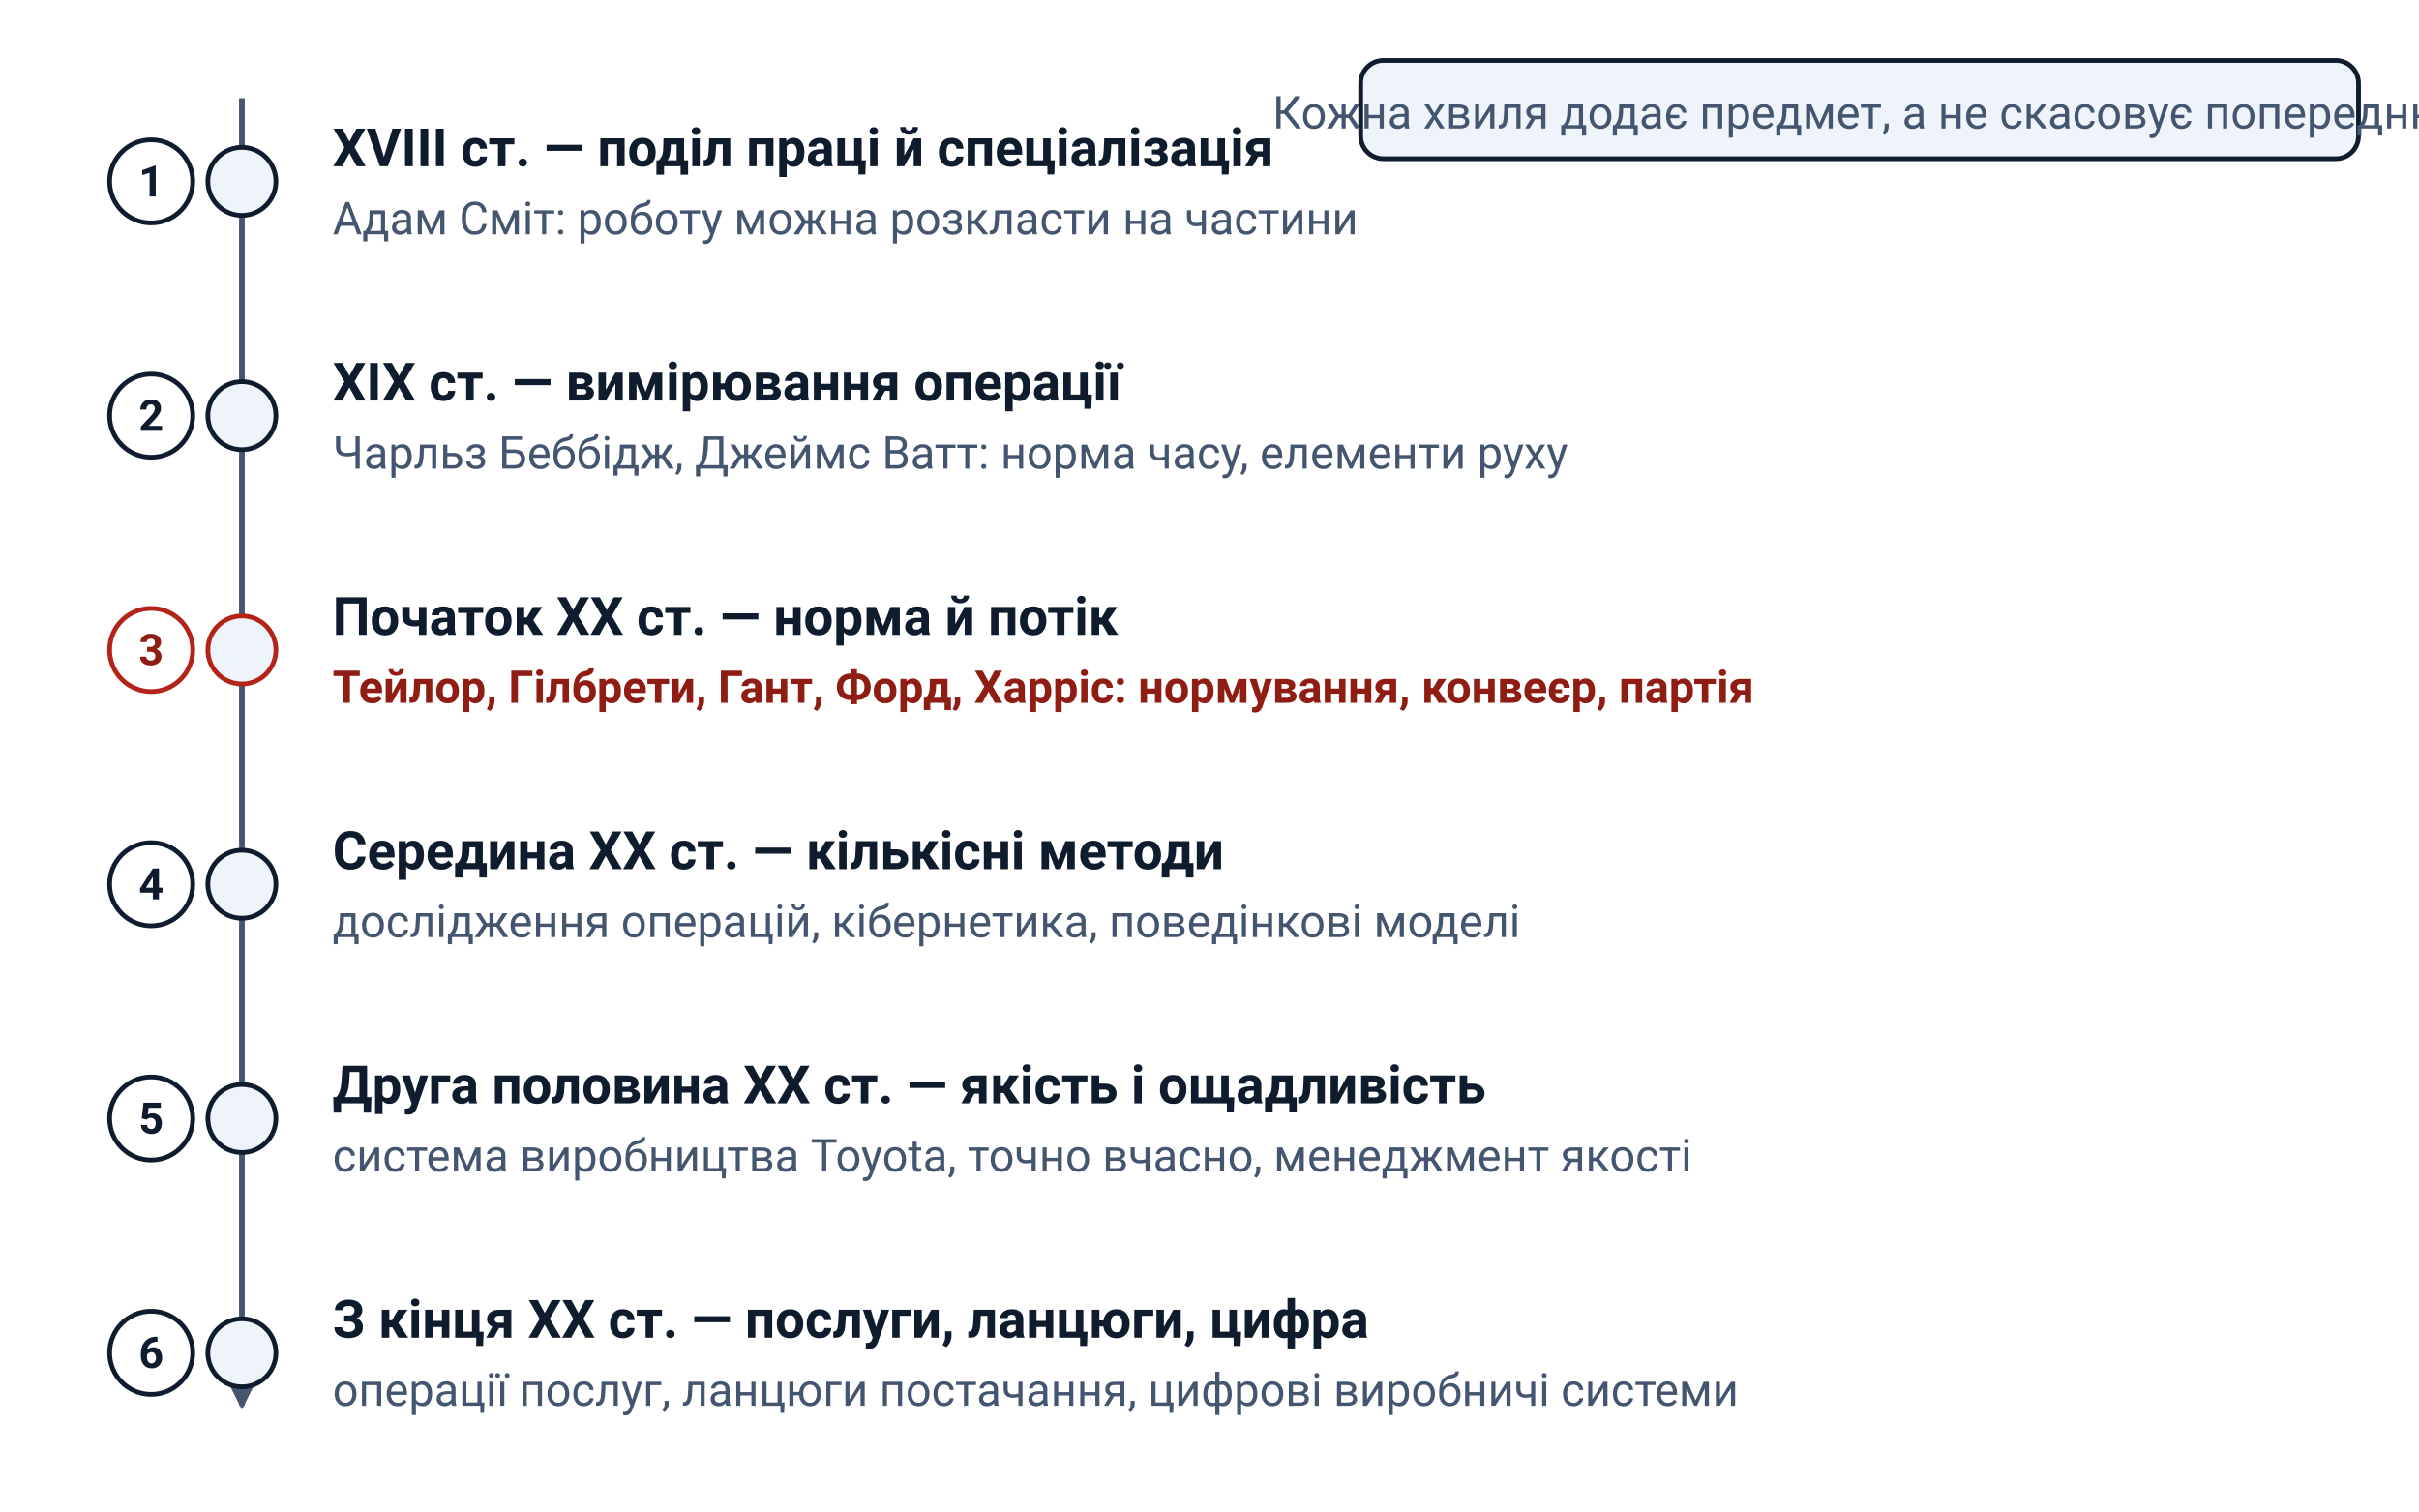
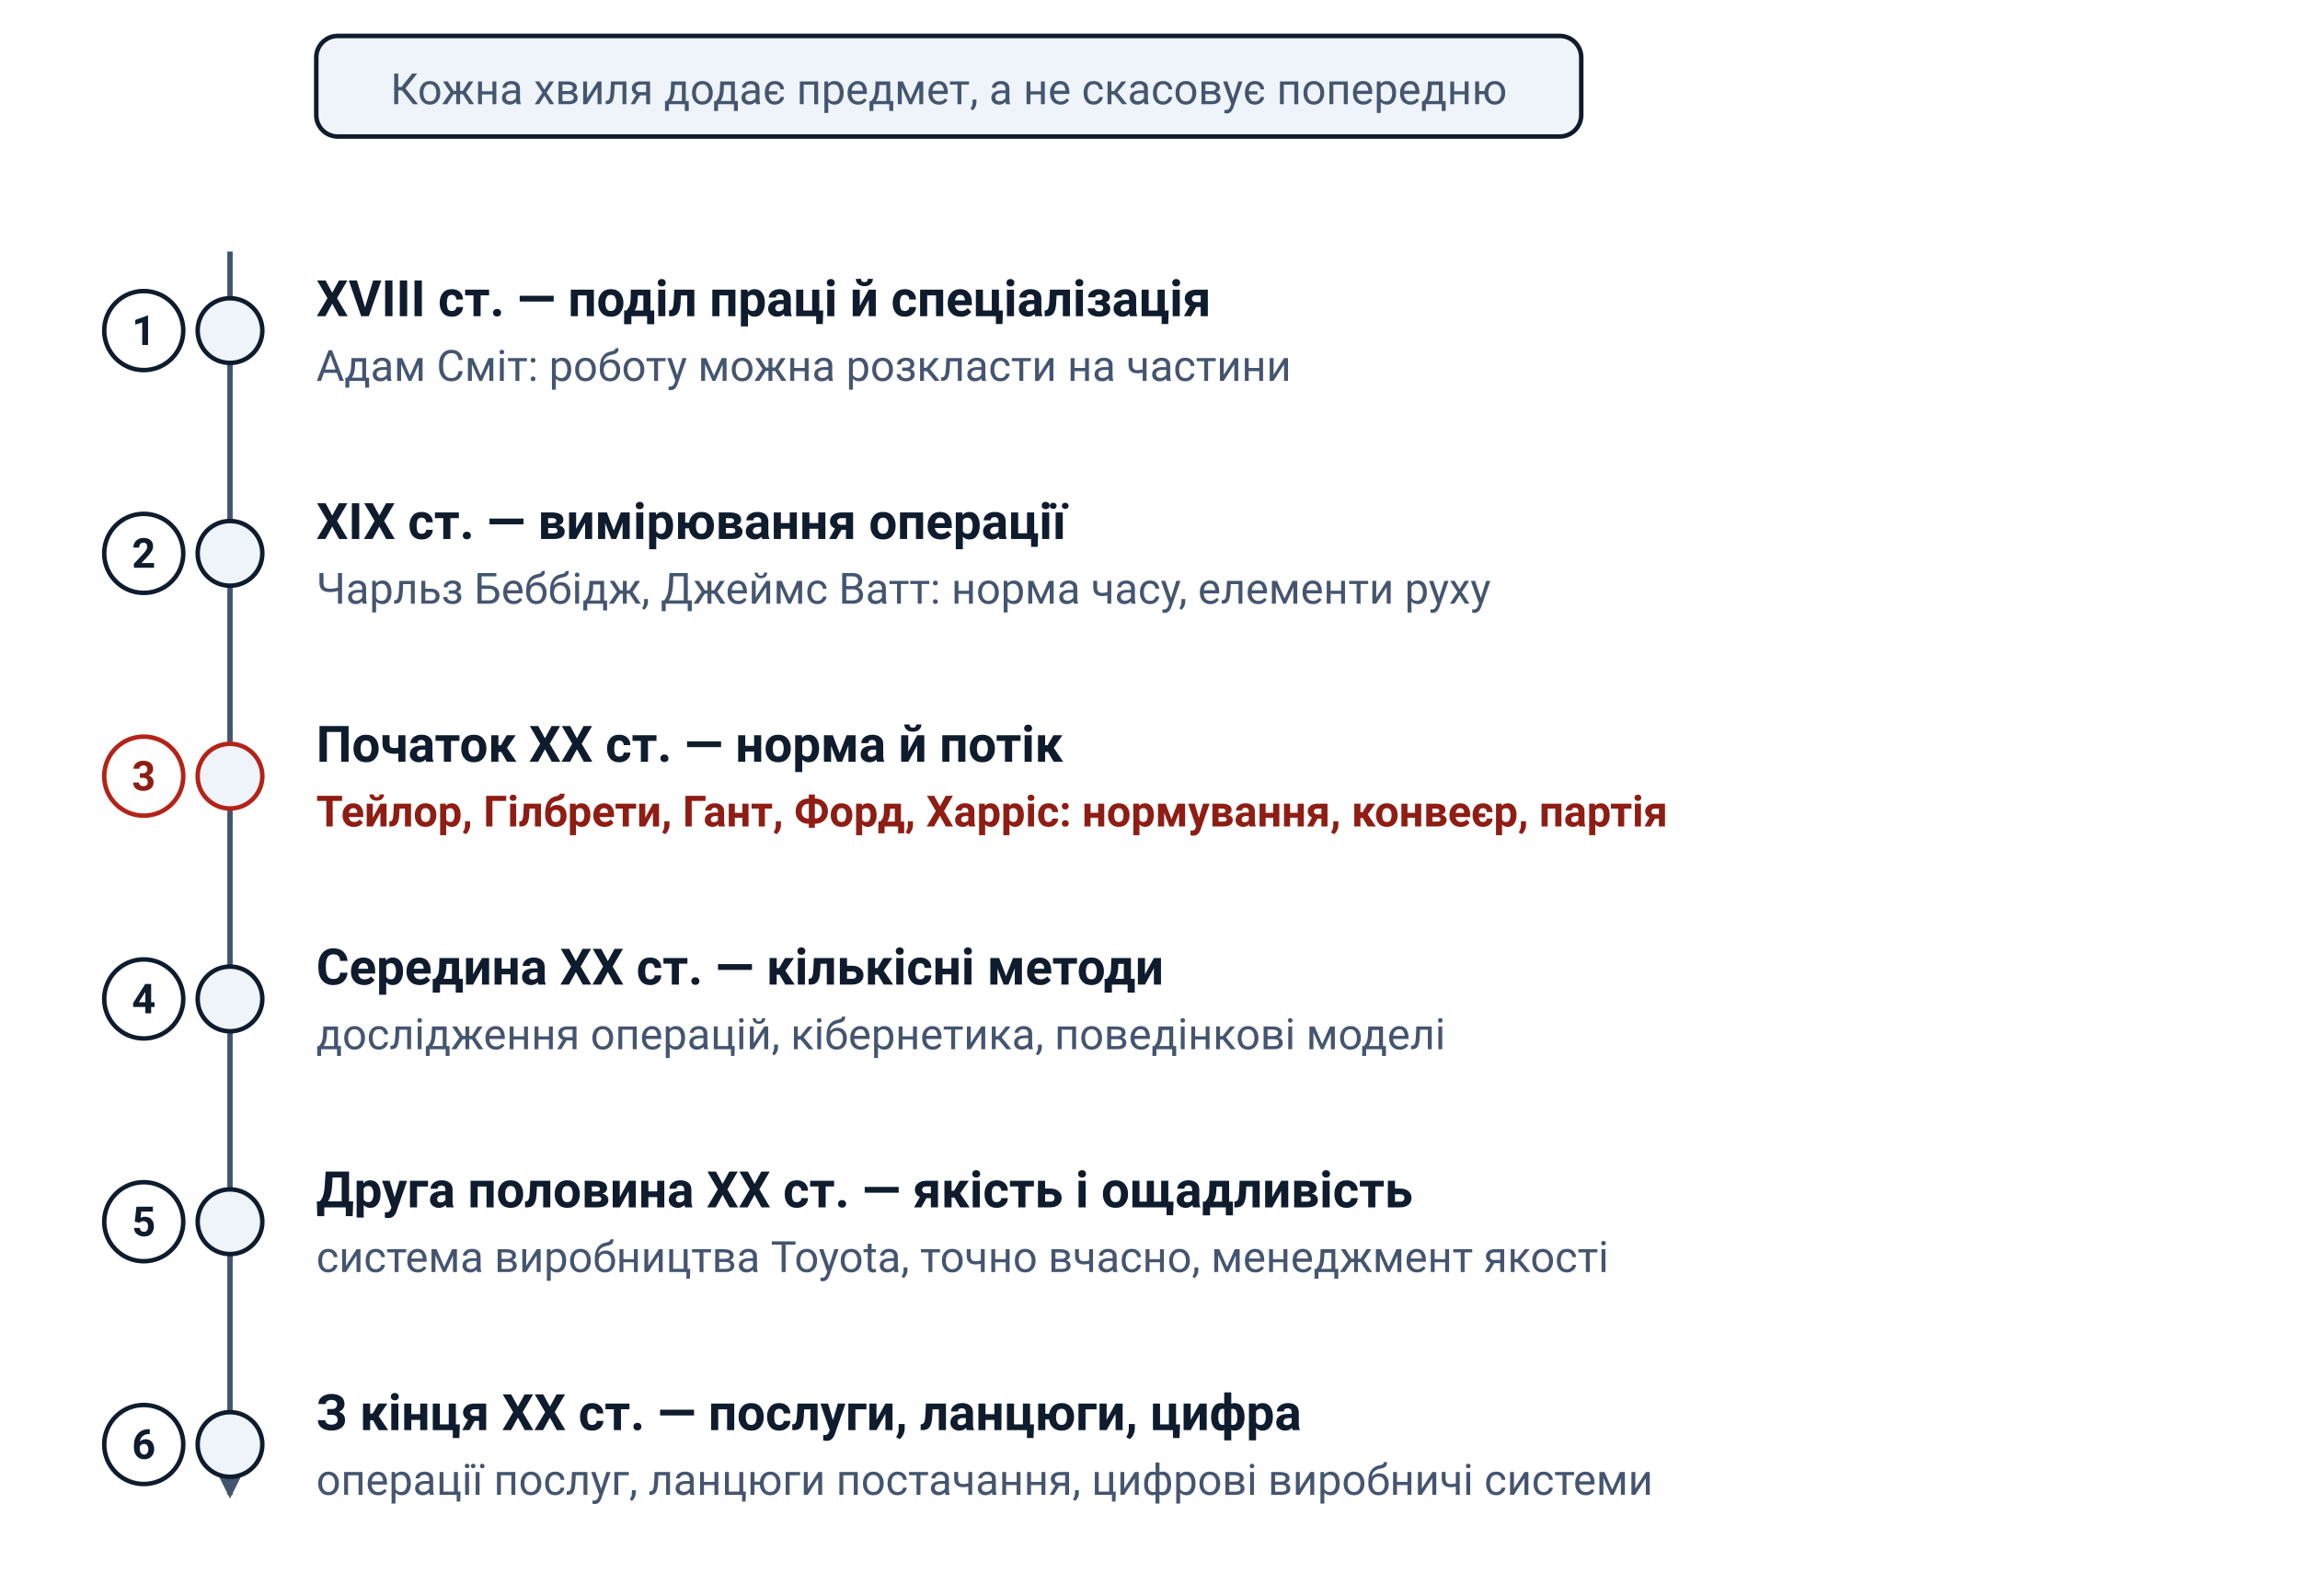
- <svg xmlns="http://www.w3.org/2000/svg" id="fig-t01-3" class="scheme" viewBox="0 0 640 400" role="img" aria-labelledby="fig-t01-3-title fig-t01-3-desc" font-family="system-ui, -apple-system, 'Segoe UI', Roboto, 'Helvetica Neue', Arial, sans-serif">
+ <svg xmlns="http://www.w3.org/2000/svg" id="fig-t01-3" class="scheme" viewBox="0 0 640 444" role="img" aria-labelledby="fig-t01-3-title fig-t01-3-desc" font-family="system-ui, -apple-system, 'Segoe UI', Roboto, 'Helvetica Neue', Arial, sans-serif">
  <style>
    #fig-t01-3 .box { fill: var(--surface, #ffffff); stroke: var(--ink, #0f1c2e); stroke-width: 1.25; }
    #fig-t01-3 .box-owner { fill: var(--surface-tint, #eef4fa); }
    #fig-t01-3 .t { fill: var(--ink, #0f1c2e); font-size: 14px; font-weight: 650; }
    #fig-t01-3 .s { fill: var(--ink-2, #445570); font-size: 12px; }
    #fig-t01-3 .lbl { fill: var(--ink-2, #445570); font-size: 12px; }
    #fig-t01-3 .axis { stroke: var(--ink-2, #445570); stroke-width: 1.5; fill: none; }
    #fig-t01-3 .arrow-head { fill: var(--ink-2, #445570); }
    #fig-t01-3 .node { fill: var(--surface-tint, #eef4fa); stroke: var(--ink, #0f1c2e); stroke-width: 1.25; }
    #fig-t01-3 .refc { fill: var(--surface, #ffffff); stroke: var(--ink, #0f1c2e); stroke-width: 1.25; }
    #fig-t01-3 .refn { fill: var(--ink, #0f1c2e); font-size: 11.5px; font-weight: 700; text-anchor: middle; }
    #fig-t01-3 .exam { stroke: var(--err, #b42318); }
    #fig-t01-3 .exam-t { fill: var(--err-ink, #8f1d14); font-size: 12px; font-weight: 600; }
    #fig-t01-3 .node.exam { stroke: var(--err, #b42318); }
    #fig-t01-3 .refc.exam { stroke: var(--err, #b42318); }
    #fig-t01-3 .refn.exam-n { fill: var(--err-ink, #8f1d14); }
  </style>
  <defs>
    <marker id="fig-t01-3-arr" viewBox="0 0 10 10" refX="9" refY="5" markerWidth="7" markerHeight="7" orient="auto-start-reverse">
      <path class="arrow-head" d="M0 0 10 5 0 10z" />
    </marker>
  </defs>
-   <path class="axis" marker-end="url(#fig-t01-3-arr)" d="M64 26 L64 372" />
-   <circle class="node" cx="64" cy="48" r="9" />
-   <text class="t" x="88" y="44">XVIII ст. — поділ праці й спеціалізація</text>
-   <text class="s" x="88" y="62">Адам Сміт: роботу можна розкласти на частини</text>
-   <circle class="node" cx="64" cy="110" r="9" />
-   <text class="t" x="88" y="106">XIX ст. — вимірювання операції</text>
-   <text class="s" x="88" y="124">Чарльз Беббідж, Джеймс Ватт: норма часу, елементи руху</text>
-   <circle class="node exam" cx="64" cy="172" r="9" />
-   <text class="t" x="88" y="168">Початок XX ст. — норма й потік</text>
-   <text class="exam-t" x="88" y="186">Тейлор, Гілбрети, Гант, Форд, Харріс: нормування, конвеєр, партія</text>
-   <circle class="node" cx="64" cy="234" r="9" />
-   <text class="t" x="88" y="230">Середина XX ст. — кількісні методи</text>
-   <text class="s" x="88" y="248">дослідження операцій, кібернетика, поведінкові моделі</text>
-   <circle class="node" cx="64" cy="296" r="9" />
-   <text class="t" x="88" y="292">Друга половина XX ст. — якість і ощадливість</text>
-   <text class="s" x="88" y="310">система виробництва Toyota, точно вчасно, менеджмент якості</text>
-   <circle class="node" cx="64" cy="358" r="9" />
-   <text class="t" x="88" y="354">З кінця XX ст. — послуги, ланцюги, цифра</text>
-   <text class="s" x="88" y="372">операції послуг, ланцюги постачання, цифрові виробничі системи</text>
-   <rect class="box box-owner" x="360" y="16" width="264" height="26" rx="6" />
-   <text class="s" x="492" y="34" text-anchor="middle">Кожна хвиля додає предмет, а не скасовує попередню</text>
-   <circle class="refc" cx="40" cy="48" r="11" />
-   <text class="refn" x="40" y="52">1</text>
-   <circle class="refc" cx="40" cy="110" r="11" />
-   <text class="refn" x="40" y="114">2</text>
-   <circle class="refc exam" cx="40" cy="172" r="11" />
-   <text class="refn exam-n" x="40" y="176">3</text>
-   <circle class="refc" cx="40" cy="234" r="11" />
-   <text class="refn" x="40" y="238">4</text>
-   <circle class="refc" cx="40" cy="296" r="11" />
-   <text class="refn" x="40" y="300">5</text>
-   <circle class="refc" cx="40" cy="358" r="11" />
-   <text class="refn" x="40" y="362">6</text>
+   <path class="axis" marker-end="url(#fig-t01-3-arr)" d="M64 70 L64 416" />
+   <circle class="node" cx="64" cy="92" r="9" />
+   <text class="t" x="88" y="88">XVIII ст. — поділ праці й спеціалізація</text>
+   <text class="s" x="88" y="106">Адам Сміт: роботу можна розкласти на частини</text>
+   <circle class="node" cx="64" cy="154" r="9" />
+   <text class="t" x="88" y="150">XIX ст. — вимірювання операції</text>
+   <text class="s" x="88" y="168">Чарльз Беббідж, Джеймс Ватт: норма часу, елементи руху</text>
+   <circle class="node exam" cx="64" cy="216" r="9" />
+   <text class="t" x="88" y="212">Початок XX ст. — норма й потік</text>
+   <text class="exam-t" x="88" y="230">Тейлор, Гілбрети, Гант, Форд, Харріс: нормування, конвеєр, партія</text>
+   <circle class="node" cx="64" cy="278" r="9" />
+   <text class="t" x="88" y="274">Середина XX ст. — кількісні методи</text>
+   <text class="s" x="88" y="292">дослідження операцій, кібернетика, поведінкові моделі</text>
+   <circle class="node" cx="64" cy="340" r="9" />
+   <text class="t" x="88" y="336">Друга половина XX ст. — якість і ощадливість</text>
+   <text class="s" x="88" y="354">система виробництва Toyota, точно вчасно, менеджмент якості</text>
+   <circle class="node" cx="64" cy="402" r="9" />
+   <text class="t" x="88" y="398">З кінця XX ст. — послуги, ланцюги, цифра</text>
+   <text class="s" x="88" y="416">операції послуг, ланцюги постачання, цифрові виробничі системи</text>
+   <rect class="box box-owner" x="88" y="10" width="352" height="28" rx="6" />
+   <text class="s" x="264" y="29" text-anchor="middle">Кожна хвиля додає предмет, а не скасовує попередню</text>
+   <circle class="refc" cx="40" cy="92" r="11" />
+   <text class="refn" x="40" y="96">1</text>
+   <circle class="refc" cx="40" cy="154" r="11" />
+   <text class="refn" x="40" y="158">2</text>
+   <circle class="refc exam" cx="40" cy="216" r="11" />
+   <text class="refn exam-n" x="40" y="220">3</text>
+   <circle class="refc" cx="40" cy="278" r="11" />
+   <text class="refn" x="40" y="282">4</text>
+   <circle class="refc" cx="40" cy="340" r="11" />
+   <text class="refn" x="40" y="344">5</text>
+   <circle class="refc" cx="40" cy="402" r="11" />
+   <text class="refn" x="40" y="406">6</text>
</svg>
